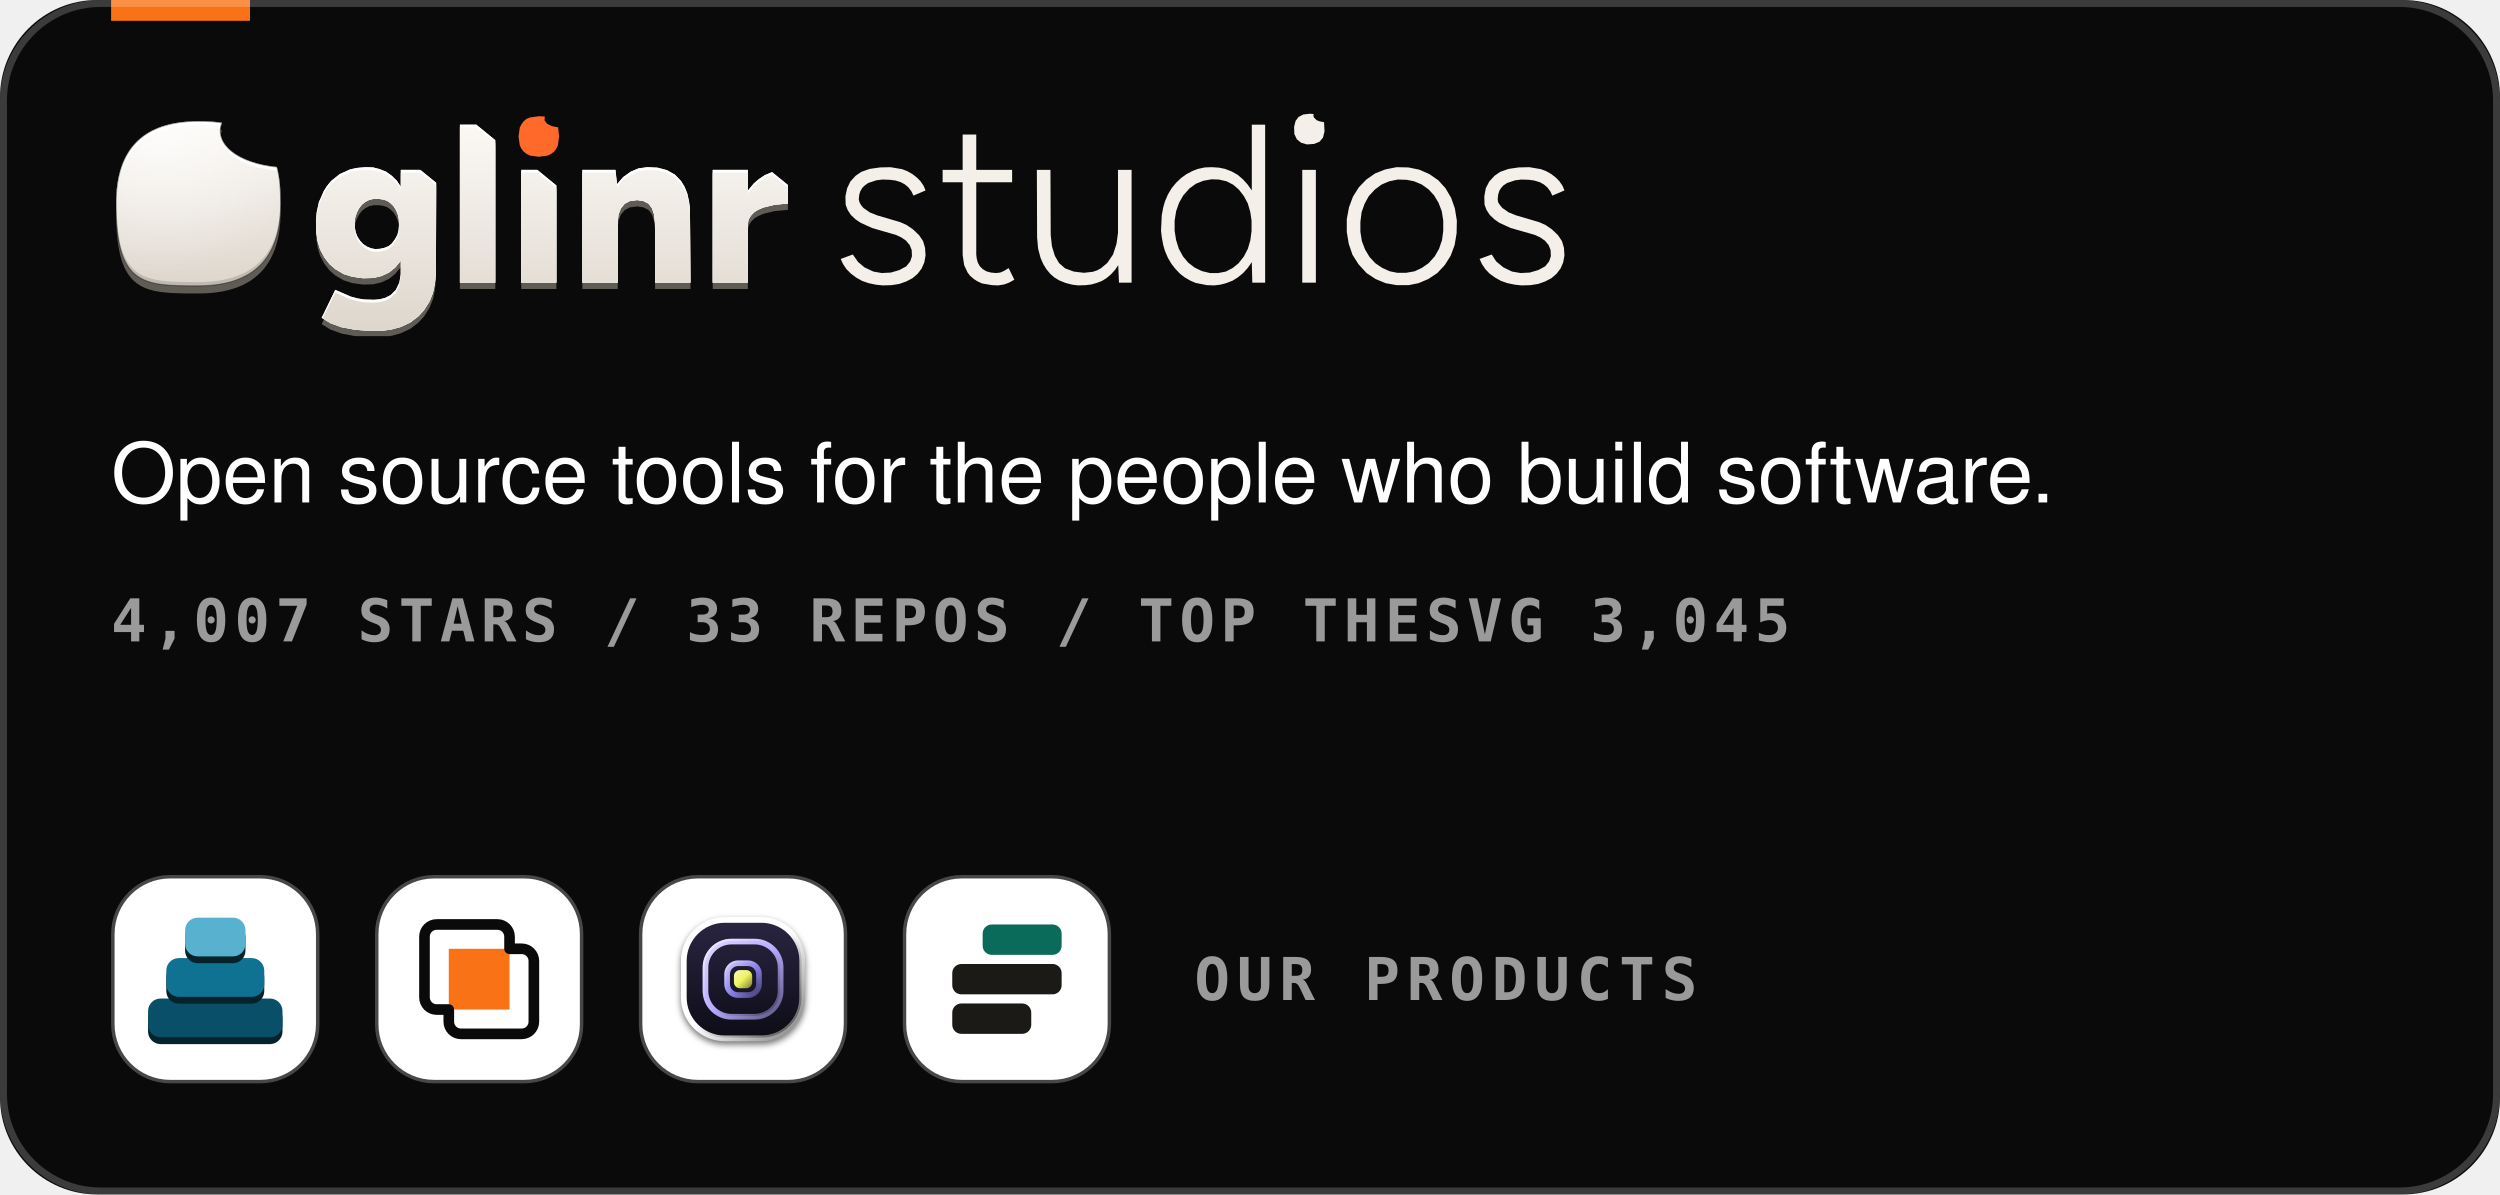
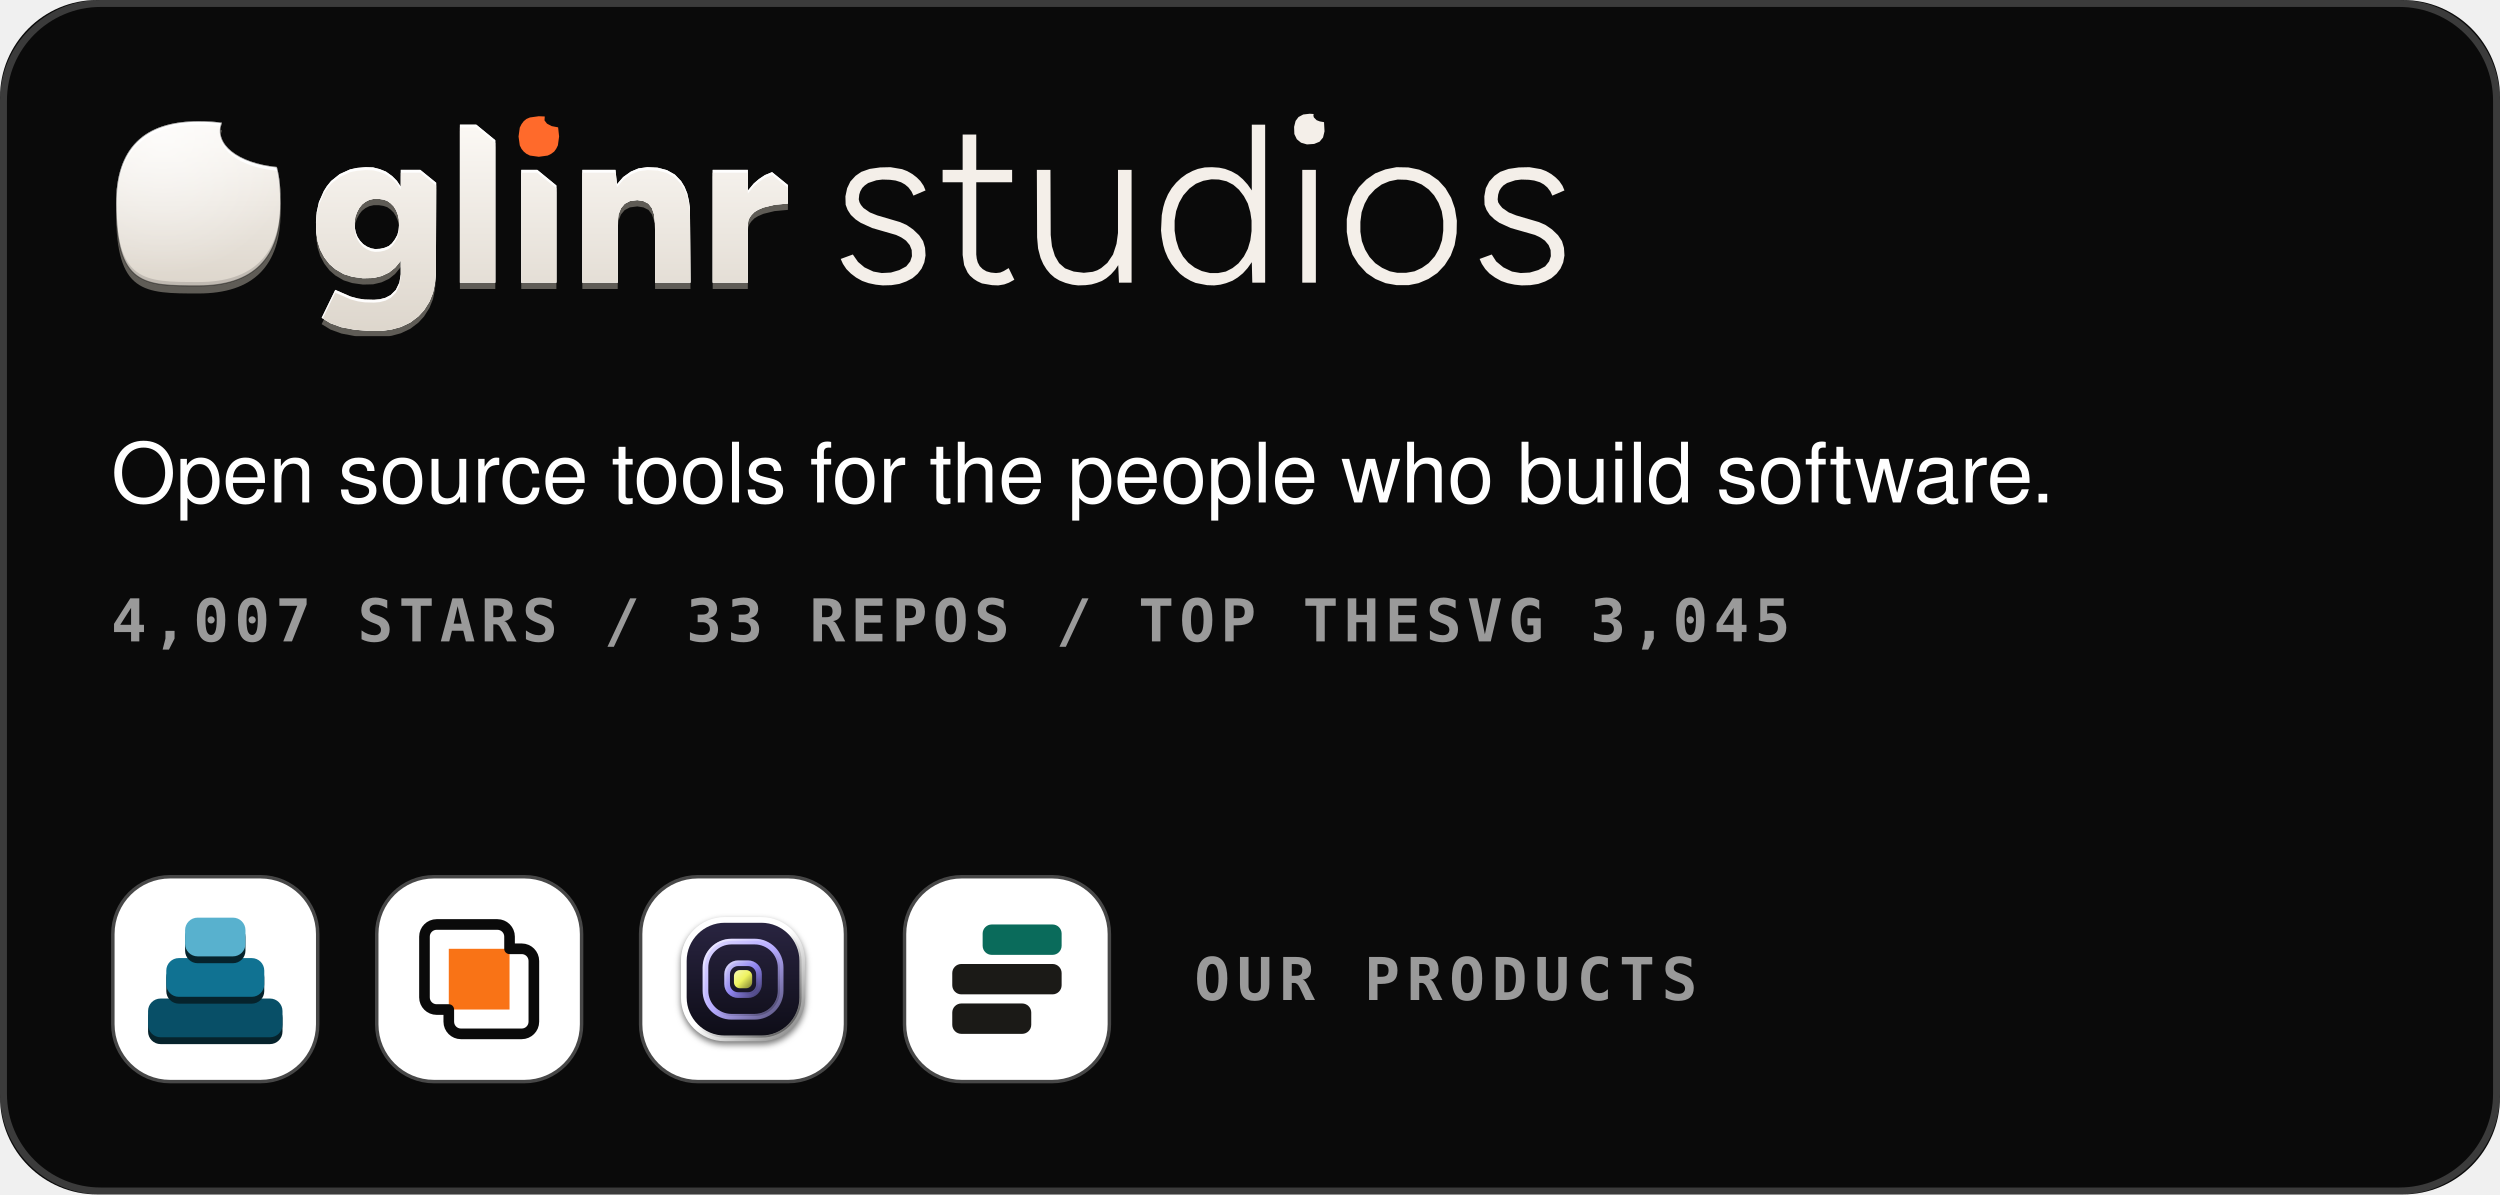
<svg xmlns="http://www.w3.org/2000/svg" width="360" height="172" viewBox="0 0 360 172" role="img" aria-label="GLINR Studios, open source developer tools. 4007 GitHub stars across 33 public repositories, top repository thesvg with 3045. Products: Levelrail, theSVG, theAuth, Stacklit, featuredrop, glinui">
  <defs>
    <style>text{font-kerning:normal}</style>
    <clipPath id="hclip">
      <rect width="360" height="172" rx="14" />
    </clipPath>
  </defs>
  <g clip-path="url(#hclip)">
    <rect width="360" height="172" fill="#0a0a0a" />
-     <rect x="16" width="20" height="3" fill="#f97316" />
    <svg x="16" y="16" width="210" height="32.4" viewBox="-2 -69.31 589.59 90.85">
      <defs>
        <clipPath id="c">
          <path d="M256 40Q40 40 40 256c0 216 72 216 216 216s216-72 216-216c0-36-2-66-10-96-102-10-166-60-144-116-18-3-38-4-62-4" />
        </clipPath>
        <clipPath id="e">
          <use href="#a" />
        </clipPath>
        <radialGradient id="d" cx=".32" cy=".16" r=".7">
          <stop offset="0" stop-color="#fff" stop-opacity=".65" />
          <stop offset="1" stop-color="#fff" stop-opacity="0" />
        </radialGradient>
        <linearGradient id="b" x1="0" x2="0" y1="0" y2="1">
          <stop offset="0" stop-color="#fbf8f4" />
          <stop offset="1" stop-color="#ddd6cc" />
        </linearGradient>
        <path id="a" d="m23.9 19.5-6-.5-5.3-1-4.4-1.6-3.6-2.2 5.5-11.3 6.2 2.7 3 .8 2.7.4 3.8.1 2.3-.2 2.3-.6L32.5 5l2.1-2.1L36 0l.6-3.4v-5.5l-2.3 2.8-2.5 2-3 1.4-3.4.8-4.1.1-4.3-.6-3.5-1.1-3.4-2-2.3-2-2.1-2.7L4-13.4l-1-3.2-.6-4-.1-3.9.3-4 .9-4.1 2-4.5L6.7-39l1.7-2.1 3.5-2.8 4.2-1.9 2.8-.6 3.5-.3 3 .1 2.7.7 2.5 1 2.5 1.8 1.9 1.9 1.6 2.4v-6.8h7.9l6.4 5.2-.1 36.5-.4 4.2-.8 3.8-1.4 3.5-2.2 3.5-2.3 2.5-3.3 2.5-3.8 1.8-3.7 1-4.1.6Zm4.3-33.2 1.8-.4 1.7-.7 1.3-1.1 1.2-1.6 1-1.8.5-1.9.2-2.3-.1-2.2-.4-1.8-.7-1.8-1-1.6-1.2-1.2-1.4-1-1.5-.5-1.9-.3h-2l-1.8.4-1.6.8-1.4 1.1-1.1 1.4-.9 1.7-.7 1.9-.3 2.4.1 1.9.4 2 .7 1.8 1 1.5 1.3 1.4 1.5 1 1.7.7 1.6.3ZM99.5 0H85.3v-45.6h6.5l7.7 6.3Zm77.4-37.2 2.4-2.9 2.1-1.8 2.4-1.6 2.9-1.2 6.4 5.2v7.5l-5.4.5-4.5 1.1-2.1.9-1.5.9-1.2 1.2-.8 1.1-.5 1.2-.2 1.4V0h-14.2v-45.6h14.2ZM124-39.8l2.5-2.9 3.1-2.2 3.1-1.3 3.6-.5 4.1.2 3.8 1 3.2 1.8 2.5 2.6 1.4 2.3 1.1 2.7.7 3.1.4 3 .2 30h-14.3v-23.7l-.4-3.9-.9-2.6-1.4-1.8-2-1-2.5-.4-3 .4-2.1 1.1-1.5 1.8-1 2.5-.3 3.1V0H110v-45.6h13.4ZM60.5 0v-63.9h6.6l7.7 6.3V0Z" />
      </defs>
      <path fill="#5f5c56" d="M33.282-62.196q-33.28 0-33.28 33.28c0 33.28 11.094 33.278 33.28 33.278S66.56-6.73 66.56-28.917c0-5.546-.308-10.168-1.54-14.79-15.716-1.541-25.576-9.245-22.187-17.873-2.773-.462-5.854-.616-9.552-.616" />
      <path fill="url(#b)" d="M256 40Q40 40 40 256c0 216 72 216 216 216s216-72 216-216c0-36-2-66-10-96-102-10-166-60-144-116-18-3-38-4-62-4" transform="translate(-6.16 -71.44)scale(.15407)" />
      <g clip-path="url(#c)" transform="translate(-6.16 -71.44)scale(.15407)">
        <path fill="#fff" fill-opacity=".95" fill-rule="evenodd" d="M256 40Q40 40 40 256c0 216 72 216 216 216s216-72 216-216c0-36-2-66-10-96-102-10-166-60-144-116-18-3-38-4-62-4m0 10Q40 50 40 266c0 216 72 216 216 216s216-72 216-216c0-36-2-66-10-96-102-10-166-60-144-116-18-3-38-4-62-4" />
        <path fill-opacity=".14" fill-rule="evenodd" d="M256 40Q40 40 40 256c0 216 72 216 216 216s216-72 216-216c0-36-2-66-10-96-102-10-166-60-144-116-18-3-38-4-62-4m0-10Q40 30 40 246c0 216 72 216 216 216s216-72 216-216c0-36-2-66-10-96-102-10-166-60-144-116-18-3-38-4-62-4" />
        <path fill="url(#d)" d="M0 0h512v512H0z" />
      </g>
      <path fill="none" stroke="#000" stroke-opacity=".4" stroke-width=".462" d="M33.282-65.277q-33.28 0-33.28 33.279C.003 1.28 11.097 1.28 33.283 1.28S66.56-9.812 66.56-31.999c0-5.546-.308-10.168-1.54-14.79-15.716-1.54-25.576-9.244-22.187-17.872-2.773-.462-5.854-.616-9.552-.616Z" />
      <g transform="translate(78.52)">
        <use fill="#5f5c56" href="#a" transform="translate(0 2.56)" />
        <use fill="url(#b)" href="#a" />
        <g clip-path="url(#e)">
          <path fill="#fff" fill-opacity=".95" d="M-10-90h520V50H-10z" />
          <use fill="url(#b)" href="#a" transform="translate(0 1.15)" />
        </g>
        <path fill="#ff6a2b" d="m92.4-67.3-3.6.5-1.4.6-1.1.9-.9 1.2-.7 1.4-.5 3.6.5 3.6.7 1.4.9 1.1 1.1.9 1.4.7 3.6.5 3.6-.5 1.4-.7 1.2-.9.8-1.1.7-1.4.5-3.6-.4-3.7-2.6-.5-1.9-1-1-1.3.1-1.6Z" />
      </g>
      <path fill="#f4efe9" d="m388.97 1.1-2.4-.3-2.7-.7-2.5-1-2-1.2-1.7-1.5-1.5-1.8-1.3-2.1-1.1-2.5-1-3.8-.4-4.5-.1-27.3h5.5l.1 26.3.5 4.6 1.2 3.9 1.7 2.9 2.4 2.1 3.5 1.3 4.1.5 3.6-.4 1.8-.6 1.6-.9 2.5-2.1 2.3-3.4 1.4-4.3.6-4.4v-25.5h5.5V0h-5.1l-.3-7.1-1.2 1.8-1.7 1.9-1.9 1.6-1.8 1.1-2.1.8-2.1.6-2.4.3Zm-79 0-2.8-.3-2.9-.6-2.6-.9-2.5-1.4-2.1-1.6-1.8-1.8-1.4-2.1-.9-2 4.9-1.8 2.1 3 2.6 2.2 3.6 1.7 3.4.6 3.7-.2 3.4-1 2.8-1.5 1.6-2 .7-2.1-.1-2.5-.8-2-1.5-1.8-1.9-1.3-2.1-1-9.7-2.8-4.6-2.1-2.1-1.4-1.9-1.8-1.3-2-.8-2.1-.1-3.4.7-3.3 1.3-2.7 2.1-2.3 2.3-1.6 3.4-1.2 4.2-.6 4.2-.1 4.7.8 2.1.8 2.1 1.2 1.8 1.4 1.4 1.4 1.3 1.9.8 1.9-4.9 2.1-.8-1.7-1.2-1.6-1.4-1.2-1.6-.9-2.2-.7-2.3-.3-3-.1-2.5.3-3.3 1.1-1.4 1-1 1-.8 1.4-.4 1.3-.2 1.9.3 1.2.6 1.1 1 1.2 2.6 1.8 3 1.2 9.2 2.7 2.7 1.2 2.6 1.8 2.4 2.3 1.6 2.4.8 2.7.2 3.1-.5 2.8-1.1 2.5-1.6 2.1-2.1 1.8-2.5 1.3-2.8 1-3.2.5ZM485.07 0h-5.5v-45.6h5.5Zm32.7 1-4.5-.8-4.1-1.7-3.6-2.4-3.3-3.6-2.4-3.8-1.5-4.4-.8-4.8v-5.2l.9-4.8 1.6-4.3 2.4-3.8 3-3.1 3.6-2.5 4.1-1.6 4.5-.9 4.8.1 4.4.9 4.1 1.8 3.6 2.5 2.9 3.2 2.3 3.9 1.5 4.3.8 4.9-.1 5.1-.8 4.8-1.6 4.3-2.4 3.8-3 3.2-3.6 2.4-4 1.7-4 .8Zm3.8-5 3.4-.6 3-1.4 2.7-1.9 2.5-2.8 1.7-3 1.2-3.5.5-3.8v-4.1l-.6-3.8-1.3-3.4-1.8-3-2.2-2.4-2.8-2-3.1-1.3-3-.6-3.6-.1-3.4.7-3.1 1.3-2.7 2-2.5 2.7-1.7 3.1-1.2 3.4-.5 3.9v4l.6 3.8 1.3 3.4 1.8 3 2.3 2.5 2.8 1.9 3.1 1.4 3 .6Zm46.7 5.1-2.8-.3-2.9-.6-2.6-.9-2.5-1.4-2.2-1.6-1.7-1.8-1.4-2.1-.9-2 4.9-1.8 1.8 2.8 2.9 2.4 3.5 1.7 3.5.6 3.7-.2 3.4-1 2.8-1.5 1.6-2 .7-2.1-.1-2.5-.8-2-1.5-1.8-1.9-1.3-2.1-1-9.8-2.8-4.6-2.1-2-1.4-1.9-1.8-1.3-2-.8-2.1-.1-3.4.6-3.3 1.4-2.7 2.1-2.3 2.3-1.6 3.4-1.2 4.1-.6 4.3-.1 4.7.8 2.1.8 2.1 1.2 1.8 1.4 1.4 1.4 1.3 1.9.8 1.9-4.9 2.1-.8-1.7-1.2-1.6-1.4-1.2-1.6-.9-2.3-.7-2.2-.3-3-.1-2.5.3-3.3 1.1-1.5 1-.9 1-.7 1.1-.5 1.6-.2 1.9.2 1.2.7 1.1 1 1.2 2.6 1.8 3 1.2 9.2 2.7 2.7 1.2 2.6 1.8 2.4 2.3 1.6 2.4.8 2.7.2 3.1-.5 2.8-1.1 2.5-1.6 2.1-2.1 1.8-2.5 1.3-2.8 1-3.2.5ZM354.17 1l-4.1-.7-1.9-.9-1.4-.9-1.5-1.3-1-1.3-1.4-3-.6-4.1v-29.4h-8.1v-5h8.1v-14.3h5.5v14.3h14.5v5h-14.5v29.2l.2 1.7.4 1.5.8 1.5 1.2 1.2 1.5.9 1.8.5 2.1.2 1.7-.2 1.4-.6 2-1.2 2.3 4.7-2.2 1.2-1.9.7-2.4.4Zm86.9 0-4.6-.9-2.1-.9-2.4-1.4-1.8-1.4-1.9-2-1.5-1.9-1.5-2.5-1.2-2.8-.7-2.4-.6-3.2-.3-2.7.3-6.2.6-3.2.7-2.4 1.2-2.8 1.5-2.5 1.8-2.2 2-1.9 2.2-1.6 2.5-1.3 2.1-.8 2.8-.6 2.9-.1 2.9.2 2.4.5 2.6 1 2.5 1.4 2.1 1.8 1.9 2.1 1.7 2.4v-26.6h5.4V0h-5.2l-.2-8.3-1.7 2.4-1.9 2.1-2.1 1.7-2.1 1.3-2.6 1-2.3.6-2.5.3Zm4.5-4.9 3.1-.6 2.7-1.4 2.4-1.9 2.2-2.8 1.6-3.1 1-3.4.5-3.8v-4.2l-.5-3.4-1-3.5-1.6-3-2-2.6-2.3-2-2.7-1.4-3.1-.7-3-.1-3.3.6-3 1.2-2.6 1.9-2.5 2.8-1.7 3-1.2 3.4-.6 3.8v4.1l.6 3.8 1.1 3.5 1.7 3.1 2.1 2.5 2.6 2 2.9 1.4 3.3.8Zm37-64.4 1.6.1-.1.7.2.7 1.1 1.1 1.3.5 1.7.3.2 3.7-.6 2.5-1.4 1.7-2.2.9-2.9.2-2.4-.7-1.7-1.4-1-2.1-.1-2.9.6-2.4 1.2-1.6 1.9-1Z" />
    </svg>
    <text x="16" y="72.359" font-family="-apple-system, BlinkMacSystemFont, 'Segoe UI', Helvetica, Arial, sans-serif" font-weight="500" font-size="12" fill="#ffffff">Open source tools for the people who build software.</text>
    <text x="16" y="92.359" font-family="ui-monospace, SFMono-Regular, Menlo, Consolas, monospace" font-weight="600" font-size="8.5" letter-spacing="0.8" fill="#9a9a9a">4,007 STARS  /  33 REPOS  /  TOP THESVG 3,045</text>
    <text x="172" y="144" font-family="ui-monospace, SFMono-Regular, Menlo, Consolas, monospace" font-weight="600" font-size="8.5" letter-spacing="1" fill="#9a9a9a">OUR PRODUCTS</text>
    <rect x="16.5" y="126.5" width="29" height="29" rx="8" fill="#fff" stroke="#fff" stroke-opacity="0.25" />
    <svg x="20.5" y="130.5" width="21" height="21" viewBox="0 0 256 256">
      <rect width="236" height="68" x="10" y="174" fill="#06232c" rx="22" />
      <rect width="236" height="68" x="10" y="162" fill="#084f67" rx="22" />
      <rect width="172" height="68" x="42" y="103" fill="#06232c" rx="22" />
      <rect width="172" height="68" x="42" y="91" fill="#107292" rx="22" />
      <rect width="106" height="68" x="75" y="32" fill="#06232c" rx="22" />
      <rect width="106" height="68" x="75" y="20" fill="#58b1ce" rx="22" />
    </svg>
    <rect x="54.5" y="126.5" width="29" height="29" rx="8" fill="#fff" stroke="#fff" stroke-opacity="0.25" />
    <svg x="58.5" y="130.5" width="21" height="21" viewBox="0 0 24 24" fill="none" stroke="#0a0a0a" stroke-width="1.75" stroke-linecap="round" stroke-linejoin="round">
      <path d="M7 7 L17 7 L17 17 L7 17 Z" fill="#f97316" stroke="none" />
      <path d="M3 5 A2 2 0 0 1 5 3 L15 3 A2 2 0 0 1 17 5 L17 7 L19 7 A2 2 0 0 1 21 9 L21 19 A2 2 0 0 1 19 21 L9 21 A2 2 0 0 1 7 19 L7 17 L5 17 A2 2 0 0 1 3 15 Z" />
    </svg>
    <rect x="92.5" y="126.5" width="29" height="29" rx="8" fill="#fff" stroke="#fff" stroke-opacity="0.25" />
    <svg x="96.5" y="130.5" width="21" height="21" viewBox="0 0 64 64" fill="none">
      <defs>
        <linearGradient id="hp2b" x1="0" x2="0" y1="0" y2="1">
          <stop offset="0" stop-color="#2a2542" />
          <stop offset="1" stop-color="#0d0c16" />
        </linearGradient>
        <linearGradient id="hp2c" x1="0" x2="1" y1="0" y2="1">
          <stop offset="0" stop-color="#fff" />
          <stop offset=".5" stop-color="#fff" />
          <stop offset="1" stop-color="gray" />
        </linearGradient>
        <linearGradient id="hp2f" x1="0" x2="1" y1="0" y2="1">
          <stop offset="0" stop-color="#ded9ff" />
          <stop offset=".5" stop-color="#b6abff" />
          <stop offset="1" stop-color="#5b5680" />
        </linearGradient>
        <linearGradient id="hp2g" x1="0" x2="1" y1="0" y2="1">
          <stop offset="0" stop-color="#cdc8f8" />
          <stop offset=".5" stop-color="#8f84f0" />
          <stop offset="1" stop-color="#484278" />
        </linearGradient>
        <linearGradient id="hp2d" x1="6" x2="58" y1="6" y2="58" gradientUnits="userSpaceOnUse">
          <stop offset="0" stop-color="#fff" stop-opacity=".9" />
          <stop offset=".5" stop-color="#fff" stop-opacity="0" />
        </linearGradient>
        <linearGradient id="hp2e" x1="6" x2="58" y1="6" y2="58" gradientUnits="userSpaceOnUse">
          <stop offset=".5" stop-opacity="0" />
          <stop offset="1" stop-opacity=".45" />
        </linearGradient>
        <linearGradient id="hp2h" x1="0" x2="1" y1="0" y2="1">
          <stop offset="0" stop-color="#f7fab7" />
          <stop offset=".5" stop-color="#eef35f" />
          <stop offset="1" stop-color="#777a30" />
        </linearGradient>
        <filter id="hp2a" width="140%" height="140%" x="-20%" y="-20%" color-interpolation-filters="sRGB">
          <feGaussianBlur in="SourceAlpha" result="sb" stdDeviation="1.4" />
          <feOffset dy="1.4" in="sb" result="so" />
          <feComponentTransfer in="so" result="sh">
            <feFuncA slope=".55" type="linear" />
          </feComponentTransfer>
          <feMerge>
            <feMergeNode in="sh" />
            <feMergeNode in="SourceGraphic" />
          </feMerge>
        </filter>
      </defs>
      <g filter="url(#hp2a)">
        <rect width="52" height="52" x="6" y="6" fill="url(#hp2b)" rx="18" />
        <rect width="52" height="52" x="6" y="6" stroke="url(#hp2c)" stroke-width="2.5" rx="18" />
        <rect width="53.5" height="53.5" x="5.25" y="5.25" stroke="url(#hp2d)" stroke-width=".85" rx="18.75" />
        <rect width="50.5" height="50.5" x="6.75" y="6.75" stroke="url(#hp2e)" stroke-width=".85" rx="17.25" />
        <rect width="33" height="33" x="15.5" y="15.5" stroke="url(#hp2f)" stroke-width="2.5" rx="11.423" />
        <rect width="34.5" height="34.5" x="14.75" y="14.75" stroke="url(#hp2d)" stroke-width=".85" rx="12.173" />
        <rect width="31.5" height="31.5" x="16.25" y="16.25" stroke="url(#hp2e)" stroke-width=".85" rx="10.673" />
        <rect width="14" height="14" x="25" y="25" stroke="url(#hp2g)" stroke-width="2.5" rx="4.846" />
        <rect width="15.5" height="15.5" x="24.25" y="24.25" stroke="url(#hp2d)" stroke-width=".85" rx="5.596" />
        <rect width="12.5" height="12.5" x="25.75" y="25.75" stroke="url(#hp2e)" stroke-width=".85" rx="4.096" />
        <rect width="8" height="8" x="28" y="28" fill="url(#hp2h)" rx="2.64" />
      </g>
    </svg>
    <rect x="130.5" y="126.5" width="29" height="29" rx="8" fill="#fff" stroke="#fff" stroke-opacity="0.25" />
    <svg x="134.5" y="130.5" width="21" height="21" viewBox="0 0 24 24" role="img" aria-label="Stacklit">
      <rect x="8" y="3" width="13" height="5" rx="1.5" fill="#0a6b5b" />
      <rect x="3" y="9.5" width="18" height="5" rx="1.5" fill="#1b1a17" />
      <rect x="3" y="16" width="13" height="5" rx="1.5" fill="#1b1a17" />
    </svg>
  </g>
  <rect x=".5" y=".5" width="359" height="171" rx="14" fill="none" stroke="#fff" stroke-opacity="0.2" />
</svg>
